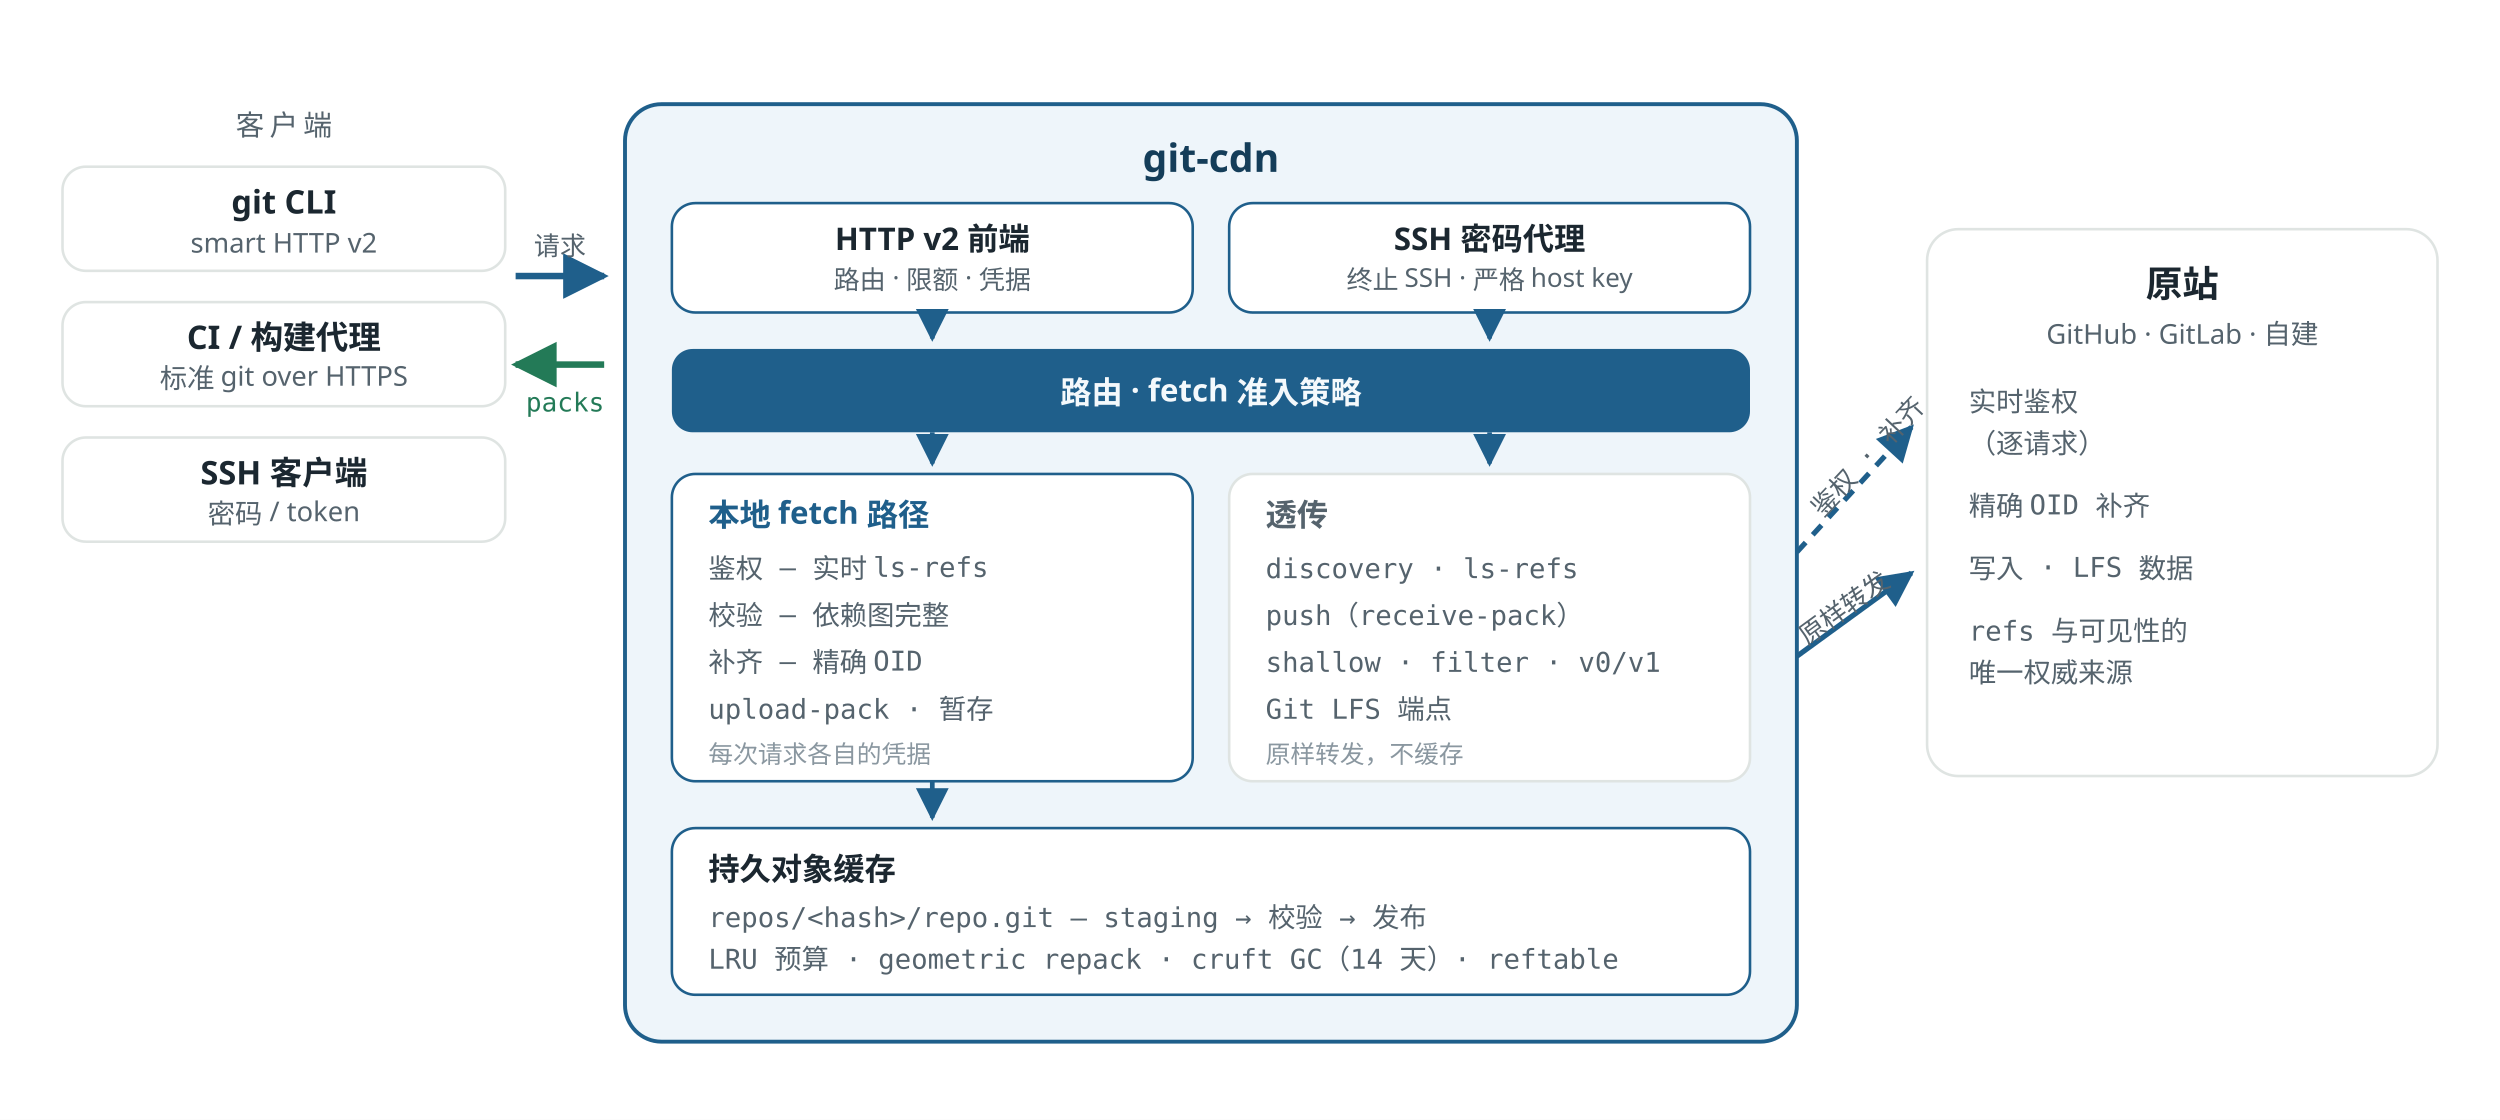
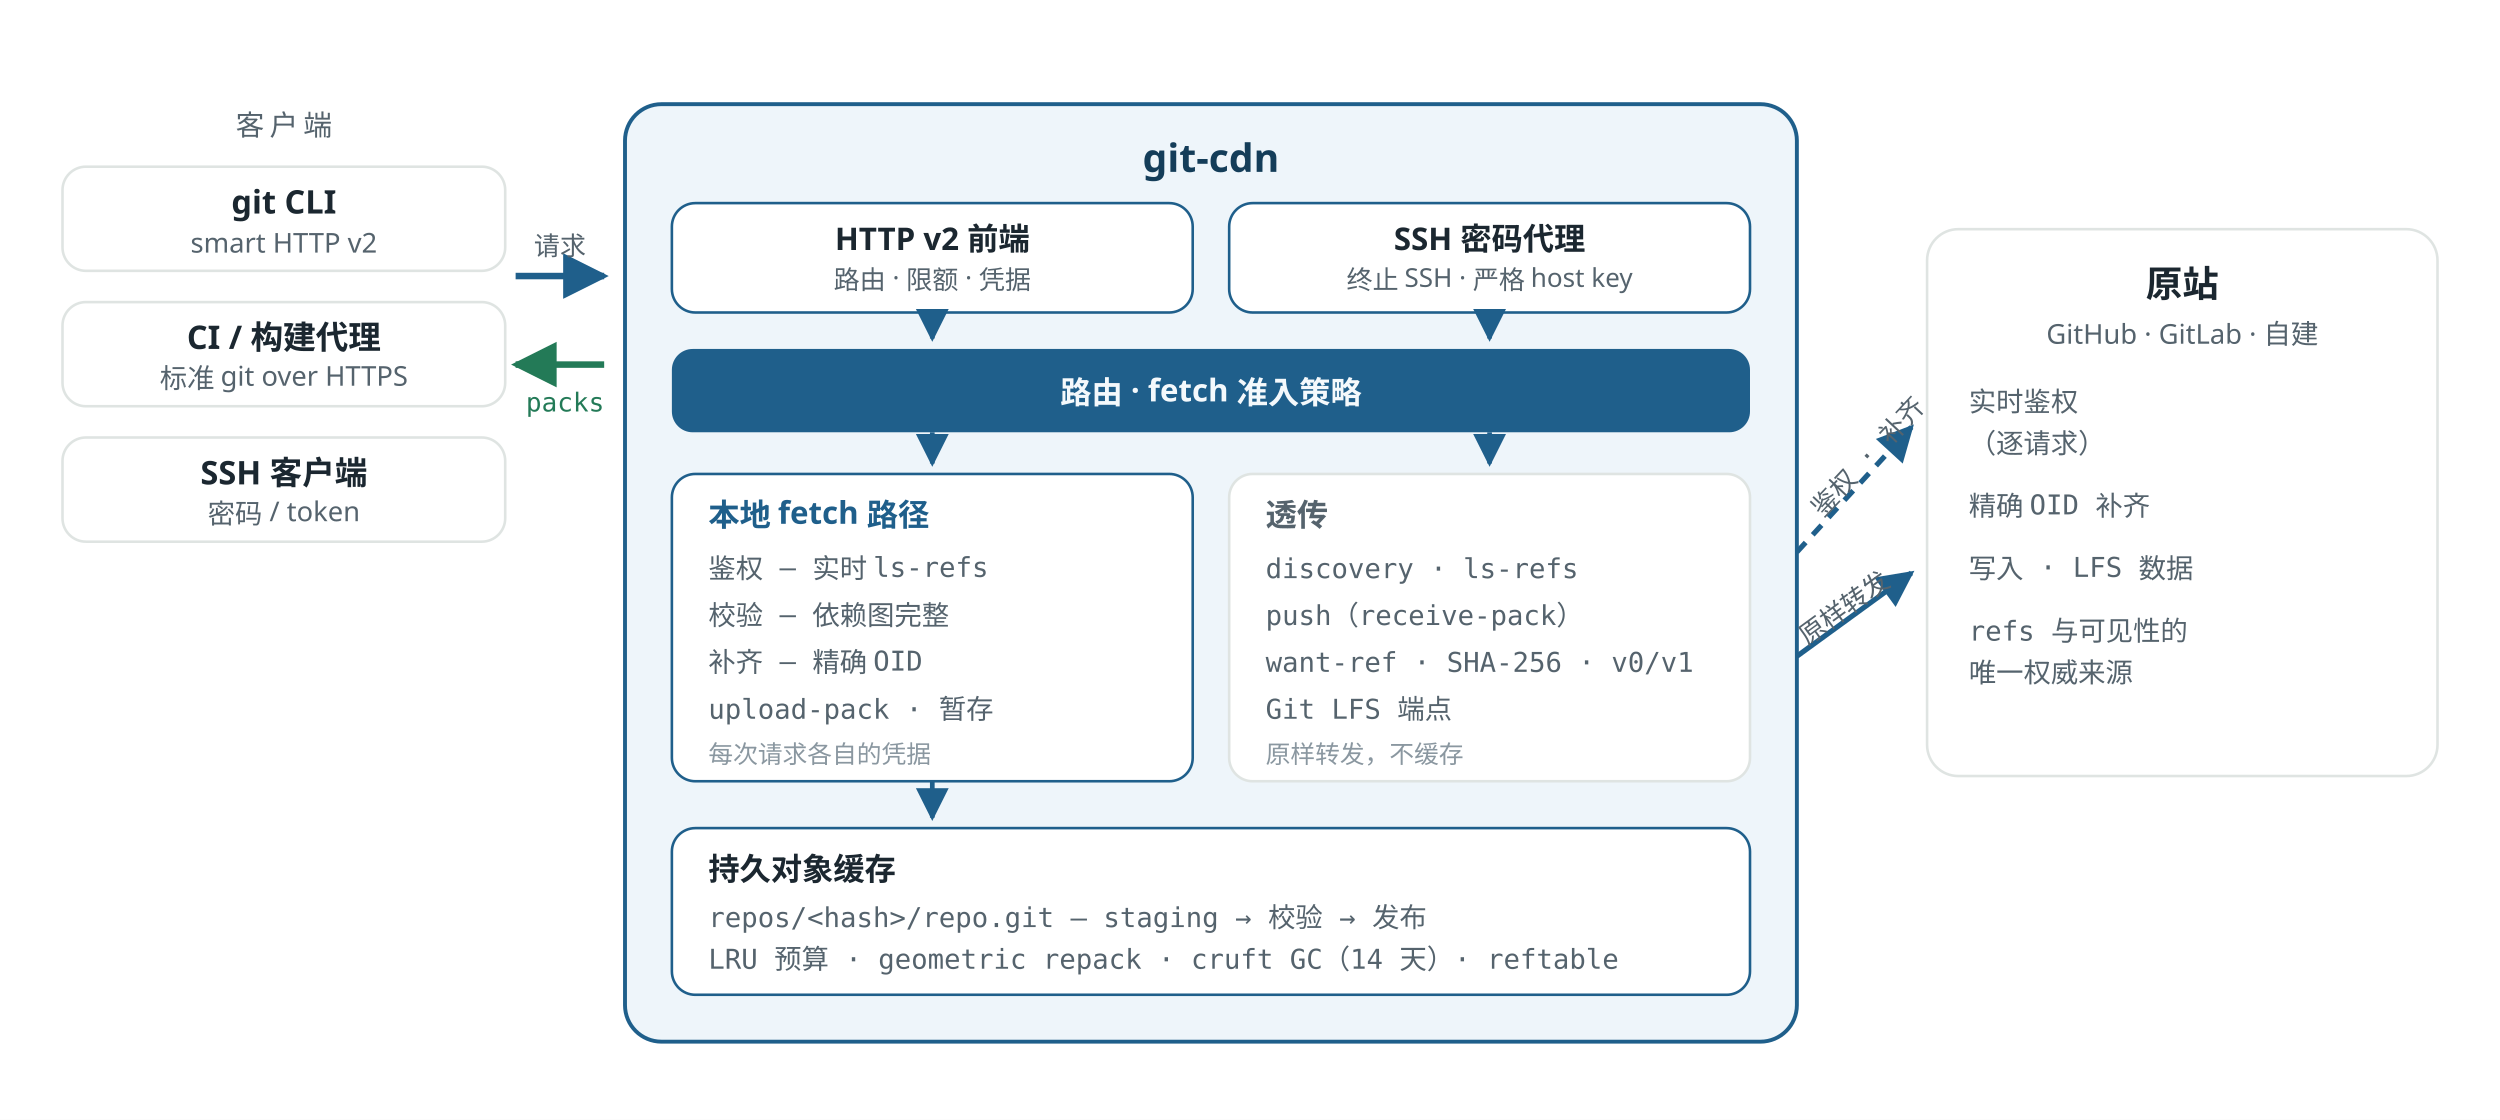
<svg xmlns="http://www.w3.org/2000/svg" viewBox="0 0 960 430" font-family="system-ui, 'Segoe UI', 'Microsoft YaHei', 'Noto Sans SC', sans-serif">
  <defs>
    <marker id="a" viewBox="0 0 10 10" refX="9" refY="5" markerWidth="7" markerHeight="7" orient="auto-start-reverse">
      <path d="M0 0 L10 5 L0 10 z" fill="#1f5f8b" />
    </marker>
    <marker id="g" viewBox="0 0 10 10" refX="9" refY="5" markerWidth="7" markerHeight="7" orient="auto-start-reverse">
      <path d="M0 0 L10 5 L0 10 z" fill="#237a57" />
    </marker>
  </defs>
  <rect x="0" y="0" width="960" height="430" fill="#ffffff" />
  <g text-anchor="middle">
    <text x="109" y="52" font-size="11" fill="#55636d" font-family="ui-monospace, Consolas, monospace" letter-spacing="2">客户端</text>
    <rect x="24" y="64" width="170" height="40" rx="9" fill="#ffffff" stroke="#dfe4e2" />
    <text x="109" y="82" font-size="12.5" font-weight="600" fill="#1b2730">git CLI</text>
    <text x="109" y="97" font-size="10.5" fill="#55636d">smart HTTP v2</text>
    <rect x="24" y="116" width="170" height="40" rx="9" fill="#ffffff" stroke="#dfe4e2" />
    <text x="109" y="134" font-size="12.5" font-weight="600" fill="#1b2730">CI / 构建代理</text>
    <text x="109" y="149" font-size="10.5" fill="#55636d">标准 git over HTTPS</text>
    <rect x="24" y="168" width="170" height="40" rx="9" fill="#ffffff" stroke="#dfe4e2" />
    <text x="109" y="186" font-size="12.5" font-weight="600" fill="#1b2730">SSH 客户端</text>
    <text x="109" y="201" font-size="10.5" fill="#55636d">密码 / token</text>
  </g>
  <g font-size="10" fill="#55636d" font-family="ui-monospace, Consolas, monospace" text-anchor="middle">
    <line x1="198" y1="106" x2="232" y2="106" stroke="#1f5f8b" stroke-width="2.5" marker-end="url(#a)" />
    <text x="215" y="98">请求</text>
    <line x1="232" y1="140" x2="198" y2="140" stroke="#237a57" stroke-width="2.5" marker-end="url(#g)" />
    <text x="217" y="158" fill="#237a57">packs</text>
  </g>
  <rect x="240" y="40" width="450" height="360" rx="14" fill="#eef5fa" stroke="#1f5f8b" stroke-width="1.5" />
  <text x="465" y="66" text-anchor="middle" font-size="15" font-weight="700" fill="#143d59">git-cdn</text>
  <g text-anchor="middle">
    <rect x="258" y="78" width="200" height="42" rx="9" fill="#ffffff" stroke="#1f5f8b" />
    <text x="358" y="96" font-size="12" font-weight="600" fill="#1b2730">HTTP v2 前端</text>
    <text x="358" y="111" font-size="10" fill="#55636d">路由 · 限额 · 凭据</text>
    <rect x="472" y="78" width="200" height="42" rx="9" fill="#ffffff" stroke="#1f5f8b" />
    <text x="572" y="96" font-size="12" font-weight="600" fill="#1b2730">SSH 密码代理</text>
    <text x="572" y="111" font-size="10" fill="#55636d">终止 SSH · 严格 host key</text>
  </g>
  <g stroke="#1f5f8b" stroke-width="1.8">
    <line x1="358" y1="120" x2="358" y2="130" marker-end="url(#a)" />
    <line x1="572" y1="120" x2="572" y2="130" marker-end="url(#a)" />
  </g>
  <rect x="258" y="134" width="414" height="32" rx="8" fill="#1f5f8b" />
  <text x="465" y="155" text-anchor="middle" font-size="12" font-weight="600" fill="#f4f9fc">路由 · fetch 准入策略</text>
  <g stroke="#1f5f8b" stroke-width="1.8">
    <line x1="358" y1="166" x2="358" y2="178" marker-end="url(#a)" />
    <line x1="572" y1="166" x2="572" y2="178" marker-end="url(#a)" />
  </g>
  <rect x="258" y="182" width="200" height="118" rx="9" fill="#ffffff" stroke="#1f5f8b" />
  <text x="272" y="202" font-size="12" font-weight="600" fill="#1f5f8b">本地 fetch 路径</text>
  <g font-size="10.5" fill="#55636d" font-family="ui-monospace, Consolas, monospace">
    <text x="272" y="222">鉴权 — 实时 ls-refs</text>
    <text x="272" y="240">校验 — 依赖图完整</text>
    <text x="272" y="258">补齐 — 精确 OID</text>
    <text x="272" y="276">upload-pack · 暂存</text>
  </g>
  <text x="272" y="293" font-size="9.5" fill="#8a97a0" font-family="ui-monospace, Consolas, monospace">每次请求各自的凭据</text>
  <rect x="472" y="182" width="200" height="118" rx="9" fill="#ffffff" stroke="#dfe4e2" />
  <text x="486" y="202" font-size="12" font-weight="600" fill="#55636d">透传</text>
  <g font-size="10.5" fill="#55636d" font-family="ui-monospace, Consolas, monospace">
    <text x="486" y="222">discovery · ls-refs</text>
    <text x="486" y="240">push（receive-pack）</text>
-     <text x="486" y="258">shallow · filter · v0/v1</text>
+     <text x="486" y="258">want-ref · SHA-256 · v0/v1</text>
    <text x="486" y="276">Git LFS 端点</text>
  </g>
  <text x="486" y="293" font-size="9.5" fill="#8a97a0" font-family="ui-monospace, Consolas, monospace">原样转发，不缓存</text>
  <line x1="358" y1="300" x2="358" y2="314" stroke="#1f5f8b" stroke-width="1.8" marker-end="url(#a)" />
  <rect x="258" y="318" width="414" height="64" rx="9" fill="#ffffff" stroke="#1f5f8b" />
  <text x="272" y="338" font-size="12" font-weight="600" fill="#1b2730">持久对象缓存</text>
  <text x="272" y="356" font-size="10.5" fill="#55636d" font-family="ui-monospace, Consolas, monospace">repos/&lt;hash&gt;/repo.git — staging → 校验 → 发布</text>
  <text x="272" y="372" font-size="10.5" fill="#55636d" font-family="ui-monospace, Consolas, monospace">LRU 预算 · geometric repack · cruft GC（14 天）· reftable</text>
  <rect x="740" y="88" width="196" height="210" rx="12" fill="#ffffff" stroke="#dfe4e2" />
  <text x="838" y="114" text-anchor="middle" font-size="14" font-weight="700" fill="#1b2730">原站</text>
  <text x="838" y="132" text-anchor="middle" font-size="10.5" fill="#55636d">GitHub · GitLab · 自建</text>
  <g font-size="10.5" fill="#55636d" font-family="ui-monospace, Consolas, monospace">
    <text x="756" y="158">实时鉴权</text>
    <text x="756" y="174">（逐请求）</text>
    <text x="756" y="198">精确 OID 补齐</text>
    <text x="756" y="222">写入 · LFS 数据</text>
    <text x="756" y="246">refs 与可见性的</text>
    <text x="756" y="262">唯一权威来源</text>
  </g>
  <g font-size="10" fill="#55636d" font-family="ui-monospace, Consolas, monospace">
    <line x1="690" y1="212" x2="734" y2="164" stroke="#1f5f8b" stroke-width="2" stroke-dasharray="5 4" marker-end="url(#a)" />
    <text transform="translate(700 199) rotate(-47)">鉴权 · 补齐</text>
    <line x1="690" y1="252" x2="734" y2="220" stroke="#1f5f8b" stroke-width="2" marker-end="url(#a)" />
    <text transform="translate(694 248) rotate(-36)">原样转发</text>
  </g>
</svg>
